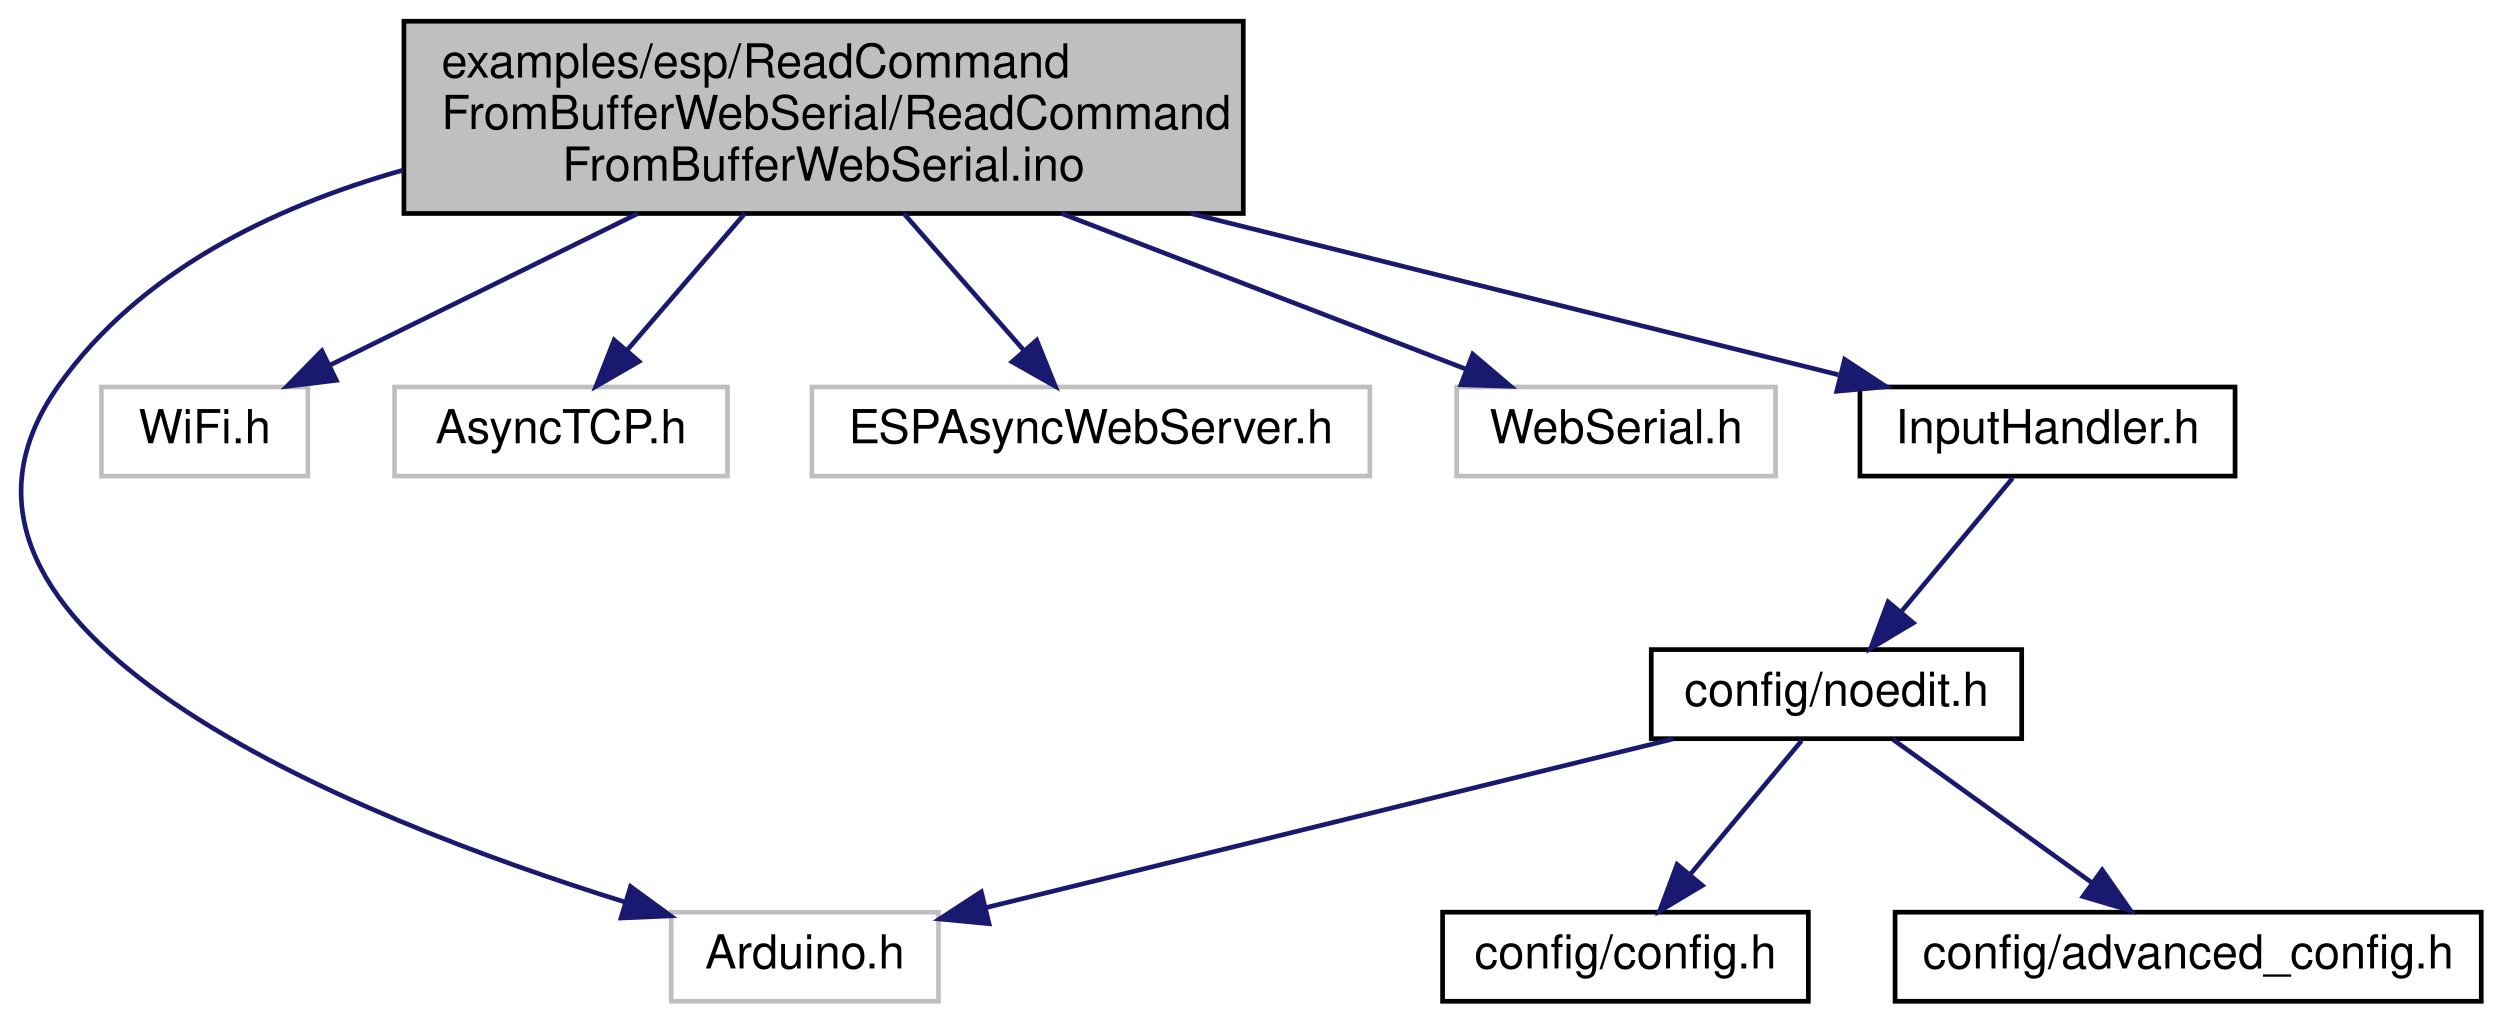
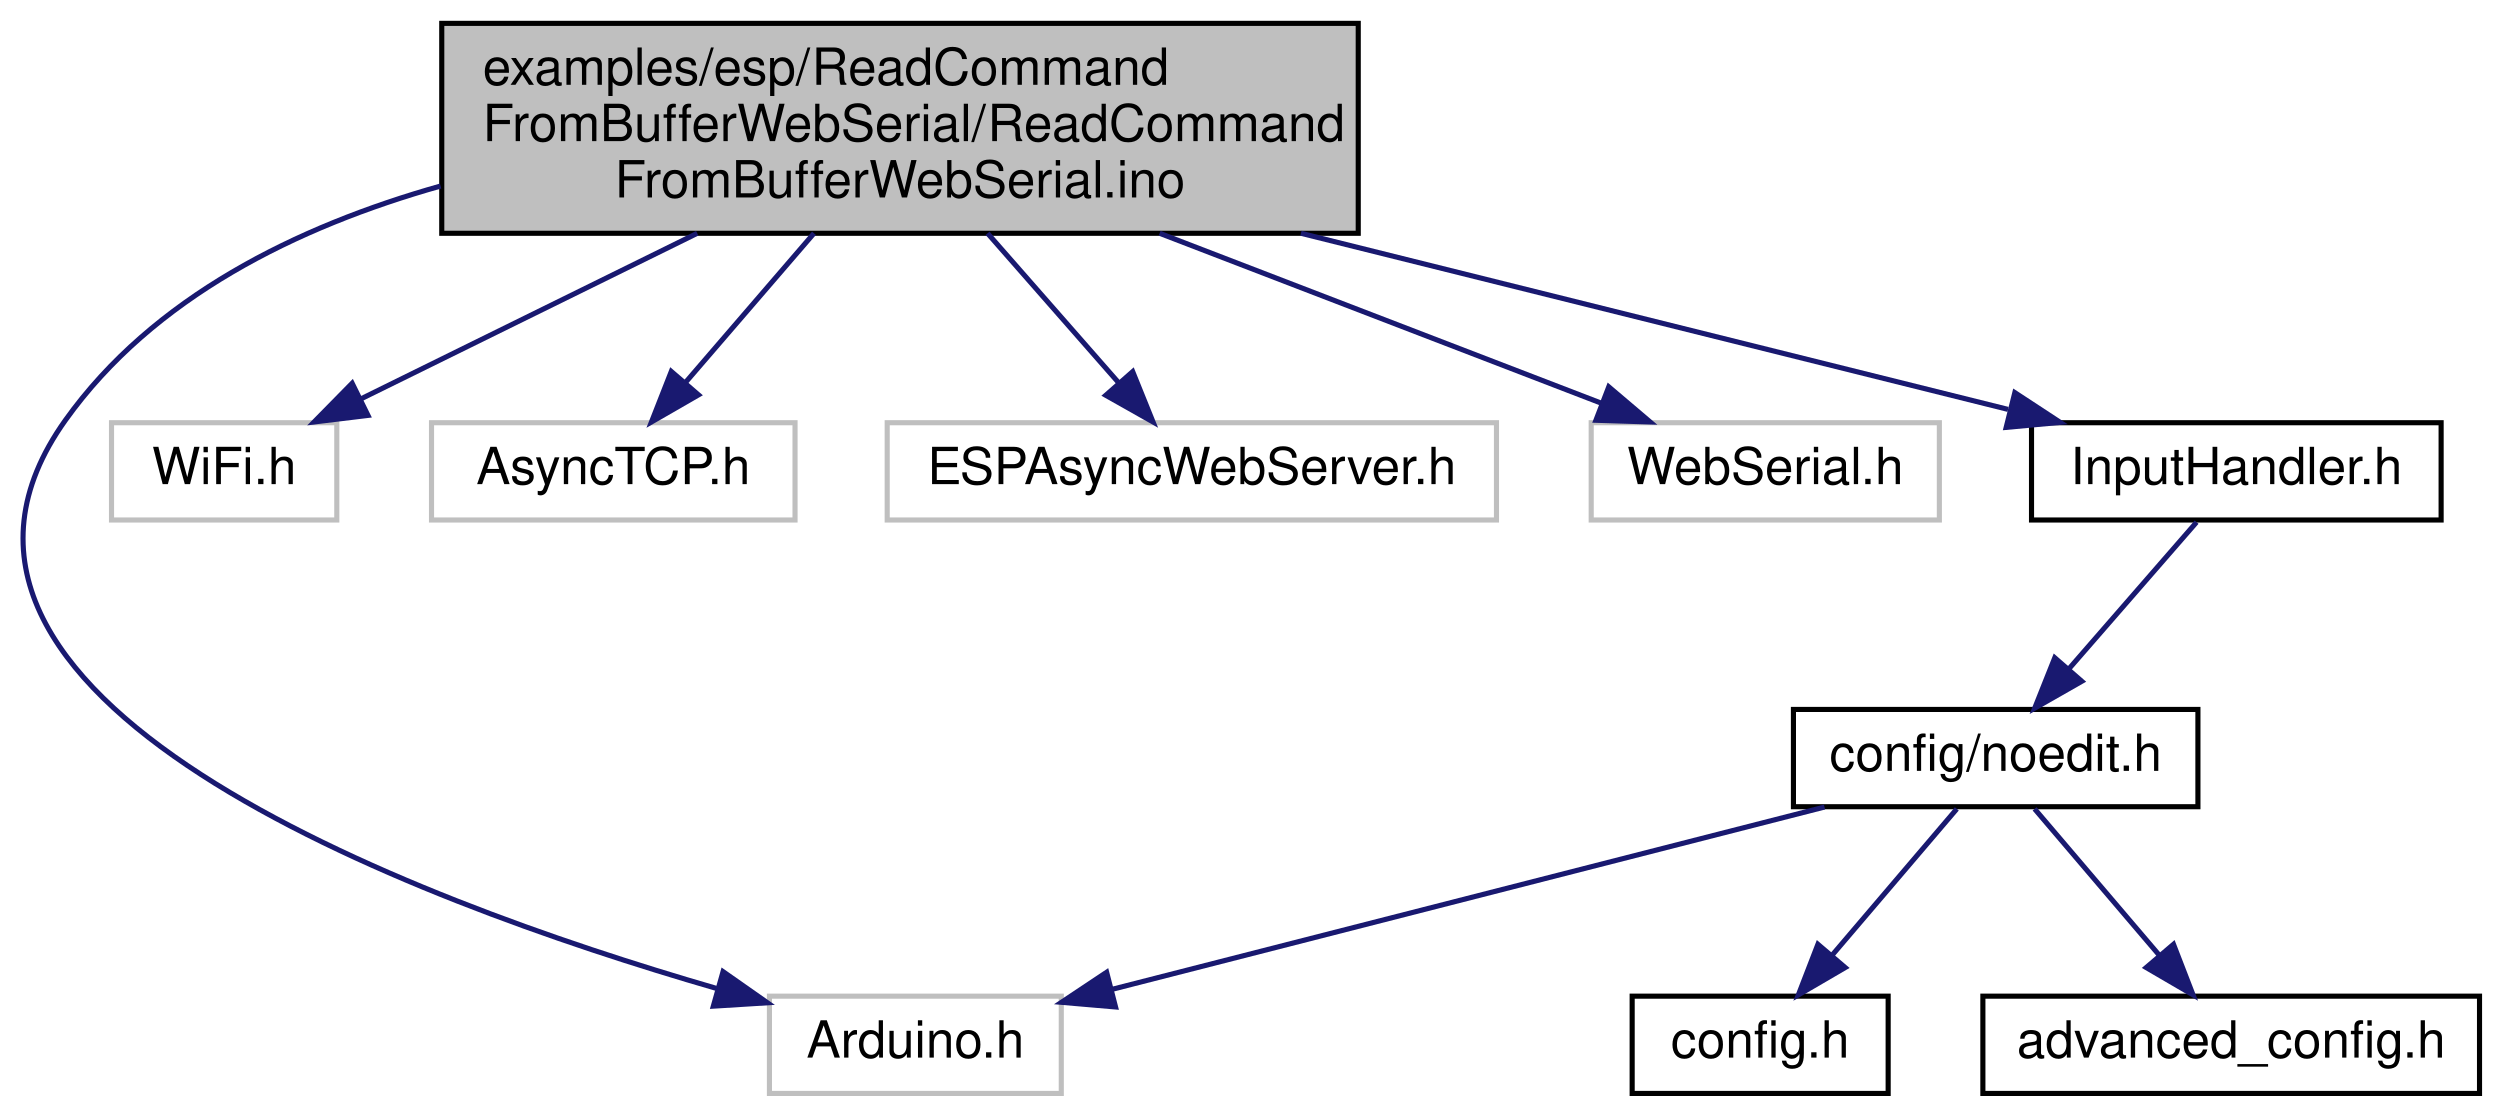
- <svg xmlns="http://www.w3.org/2000/svg" xmlns:xlink="http://www.w3.org/1999/xlink" width="533pt" height="218pt" viewBox="0.00 0.00 533.14 218.00">
+ <svg xmlns="http://www.w3.org/2000/svg" xmlns:xlink="http://www.w3.org/1999/xlink" width="488pt" height="218pt" viewBox="0.00 0.00 488.28 218.00">
  <g id="graph0" class="graph" transform="scale(1 1) rotate(0) translate(4 214)">
    <g id="node1" class="node">
      <g id="a_node1">
        <a xlink:title="An example that uses ReadCommandFromBuffer and WebSerial.">
-           <polygon fill="#bfbfbf" stroke="black" points="82.14,-168.5 82.14,-209.5 261.14,-209.5 261.14,-168.5 82.14,-168.5" />
-           <text text-anchor="start" x="90.14" y="-197.5" font-family="Helvetica,sans-Serif" font-size="10.00">examples/esp/ReadCommand</text>
-           <text text-anchor="start" x="90.14" y="-186.5" font-family="Helvetica,sans-Serif" font-size="10.00">FromBufferWebSerial/ReadCommand</text>
-           <text text-anchor="middle" x="171.64" y="-175.5" font-family="Helvetica,sans-Serif" font-size="10.00">FromBufferWebSerial.ino</text>
+           <polygon fill="#bfbfbf" stroke="black" points="82.28,-168.5 82.28,-209.5 261.28,-209.5 261.28,-168.5 82.28,-168.5" />
+           <text text-anchor="start" x="90.28" y="-197.5" font-family="Helvetica,sans-Serif" font-size="10.00">examples/esp/ReadCommand</text>
+           <text text-anchor="start" x="90.28" y="-186.5" font-family="Helvetica,sans-Serif" font-size="10.00">FromBufferWebSerial/ReadCommand</text>
+           <text text-anchor="middle" x="171.78" y="-175.5" font-family="Helvetica,sans-Serif" font-size="10.00">FromBufferWebSerial.ino</text>
        </a>
      </g>
    </g>
    <g id="node2" class="node">
      <g id="a_node2">
        <a xlink:title=" ">
-           <polygon fill="none" stroke="#bfbfbf" points="139.14,-0.5 139.14,-19.5 196.14,-19.5 196.14,-0.5 139.14,-0.5" />
-           <text text-anchor="middle" x="167.64" y="-7.5" font-family="Helvetica,sans-Serif" font-size="10.00">Arduino.h</text>
+           <polygon fill="none" stroke="#bfbfbf" points="146.28,-0.5 146.28,-19.5 203.28,-19.5 203.28,-0.5 146.28,-0.5" />
+           <text text-anchor="middle" x="174.78" y="-7.5" font-family="Helvetica,sans-Serif" font-size="10.00">Arduino.h</text>
        </a>
      </g>
    </g>
    <g id="edge1" class="edge">
-       <path fill="none" stroke="midnightblue" d="M81.91,-177.73C53.84,-169.81 25.76,-155.99 8.64,-132 -28.7,-79.69 71.3,-39.72 129.4,-21.62" />
-       <polygon fill="midnightblue" stroke="midnightblue" points="130.47,-24.96 139.02,-18.71 128.44,-18.26 130.47,-24.96" />
+       <path fill="none" stroke="midnightblue" d="M82.05,-177.73C53.98,-169.81 25.91,-155.99 8.78,-132 -29.8,-77.94 75.59,-38.5 135.91,-21.02" />
+       <polygon fill="midnightblue" stroke="midnightblue" points="137.22,-24.29 145.89,-18.21 135.32,-17.55 137.22,-24.29" />
    </g>
    <g id="node3" class="node">
      <g id="a_node3">
        <a xlink:title=" ">
-           <polygon fill="none" stroke="#bfbfbf" points="17.64,-112.5 17.64,-131.5 61.64,-131.5 61.64,-112.5 17.64,-112.5" />
-           <text text-anchor="middle" x="39.64" y="-119.5" font-family="Helvetica,sans-Serif" font-size="10.00">WiFi.h</text>
+           <polygon fill="none" stroke="#bfbfbf" points="17.78,-112.5 17.78,-131.5 61.78,-131.5 61.78,-112.5 17.78,-112.5" />
+           <text text-anchor="middle" x="39.78" y="-119.5" font-family="Helvetica,sans-Serif" font-size="10.00">WiFi.h</text>
        </a>
      </g>
    </g>
    <g id="edge2" class="edge">
-       <path fill="none" stroke="midnightblue" d="M132.04,-168.5C110.83,-158.05 85.26,-145.46 66.4,-136.18" />
-       <polygon fill="midnightblue" stroke="midnightblue" points="67.73,-132.93 57.21,-131.65 64.64,-139.21 67.73,-132.93" />
+       <path fill="none" stroke="midnightblue" d="M132.18,-168.5C110.97,-158.05 85.4,-145.46 66.54,-136.18" />
+       <polygon fill="midnightblue" stroke="midnightblue" points="67.87,-132.93 57.35,-131.65 64.78,-139.21 67.87,-132.93" />
    </g>
    <g id="node4" class="node">
      <g id="a_node4">
        <a xlink:title=" ">
-           <polygon fill="none" stroke="#bfbfbf" points="80.14,-112.5 80.14,-131.5 151.14,-131.5 151.14,-112.5 80.14,-112.5" />
-           <text text-anchor="middle" x="115.64" y="-119.5" font-family="Helvetica,sans-Serif" font-size="10.00">AsyncTCP.h</text>
+           <polygon fill="none" stroke="#bfbfbf" points="80.28,-112.5 80.28,-131.5 151.28,-131.5 151.28,-112.5 80.28,-112.5" />
+           <text text-anchor="middle" x="115.78" y="-119.5" font-family="Helvetica,sans-Serif" font-size="10.00">AsyncTCP.h</text>
        </a>
      </g>
    </g>
    <g id="edge3" class="edge">
-       <path fill="none" stroke="midnightblue" d="M154.84,-168.5C146.83,-159.2 137.36,-148.21 129.73,-139.36" />
-       <polygon fill="midnightblue" stroke="midnightblue" points="132.27,-136.94 123.1,-131.65 126.97,-141.51 132.27,-136.94" />
+       <path fill="none" stroke="midnightblue" d="M154.98,-168.5C146.97,-159.2 137.5,-148.21 129.88,-139.36" />
+       <polygon fill="midnightblue" stroke="midnightblue" points="132.42,-136.94 123.24,-131.65 127.11,-141.51 132.42,-136.94" />
    </g>
    <g id="node5" class="node">
      <g id="a_node5">
        <a xlink:title=" ">
-           <polygon fill="none" stroke="#bfbfbf" points="169.14,-112.5 169.14,-131.5 288.14,-131.5 288.14,-112.5 169.14,-112.5" />
-           <text text-anchor="middle" x="228.64" y="-119.5" font-family="Helvetica,sans-Serif" font-size="10.00">ESPAsyncWebServer.h</text>
+           <polygon fill="none" stroke="#bfbfbf" points="169.28,-112.5 169.28,-131.5 288.28,-131.5 288.28,-112.5 169.28,-112.5" />
+           <text text-anchor="middle" x="228.78" y="-119.5" font-family="Helvetica,sans-Serif" font-size="10.00">ESPAsyncWebServer.h</text>
        </a>
      </g>
    </g>
    <g id="edge4" class="edge">
-       <path fill="none" stroke="midnightblue" d="M188.74,-168.5C196.89,-159.2 206.53,-148.21 214.3,-139.36" />
-       <polygon fill="midnightblue" stroke="midnightblue" points="217.09,-141.48 221.05,-131.65 211.83,-136.86 217.09,-141.48" />
+       <path fill="none" stroke="midnightblue" d="M188.88,-168.5C197.04,-159.2 206.68,-148.21 214.44,-139.36" />
+       <polygon fill="midnightblue" stroke="midnightblue" points="217.23,-141.48 221.2,-131.65 211.97,-136.86 217.23,-141.48" />
    </g>
    <g id="node6" class="node">
      <g id="a_node6">
        <a xlink:title=" ">
-           <polygon fill="none" stroke="#bfbfbf" points="306.64,-112.5 306.64,-131.5 374.64,-131.5 374.64,-112.5 306.64,-112.5" />
-           <text text-anchor="middle" x="340.64" y="-119.5" font-family="Helvetica,sans-Serif" font-size="10.00">WebSerial.h</text>
+           <polygon fill="none" stroke="#bfbfbf" points="306.78,-112.5 306.78,-131.5 374.78,-131.5 374.78,-112.5 306.78,-112.5" />
+           <text text-anchor="middle" x="340.78" y="-119.5" font-family="Helvetica,sans-Serif" font-size="10.00">WebSerial.h</text>
        </a>
      </g>
    </g>
    <g id="edge5" class="edge">
-       <path fill="none" stroke="midnightblue" d="M222.35,-168.5C250.37,-157.72 284.34,-144.65 308.68,-135.29" />
-       <polygon fill="midnightblue" stroke="midnightblue" points="310.07,-138.51 318.14,-131.65 307.55,-131.98 310.07,-138.51" />
+       <path fill="none" stroke="midnightblue" d="M222.49,-168.5C250.52,-157.72 284.48,-144.65 308.82,-135.29" />
+       <polygon fill="midnightblue" stroke="midnightblue" points="310.21,-138.51 318.29,-131.65 307.7,-131.98 310.21,-138.51" />
    </g>
    <g id="node7" class="node">
      <g id="a_node7">
        <a xlink:href="../../df/dec/_input_handler_8h.html" target="_top" xlink:title="InputHandler library header file.">
-           <polygon fill="none" stroke="black" points="392.64,-112.5 392.64,-131.5 472.64,-131.5 472.64,-112.5 392.64,-112.5" />
-           <text text-anchor="middle" x="432.64" y="-119.5" font-family="Helvetica,sans-Serif" font-size="10.00">InputHandler.h</text>
+           <polygon fill="none" stroke="black" points="392.78,-112.5 392.78,-131.5 472.78,-131.5 472.78,-112.5 392.78,-112.5" />
+           <text text-anchor="middle" x="432.78" y="-119.5" font-family="Helvetica,sans-Serif" font-size="10.00">InputHandler.h</text>
        </a>
      </g>
    </g>
    <g id="edge6" class="edge">
-       <path fill="none" stroke="midnightblue" d="M249.95,-168.5C295.1,-157.25 350.24,-143.52 388.06,-134.1" />
-       <polygon fill="midnightblue" stroke="midnightblue" points="389.38,-137.38 398.24,-131.57 387.69,-130.59 389.38,-137.38" />
+       <path fill="none" stroke="midnightblue" d="M250.09,-168.5C295.25,-157.25 350.38,-143.52 388.2,-134.1" />
+       <polygon fill="midnightblue" stroke="midnightblue" points="389.52,-137.38 398.38,-131.57 387.83,-130.59 389.52,-137.38" />
    </g>
    <g id="node8" class="node">
      <g id="a_node8">
        <a xlink:href="../../da/dc7/noedit_8h.html" target="_top" xlink:title="InputHandler library C includes, do not edit.">
-           <polygon fill="none" stroke="black" points="348.14,-56.5 348.14,-75.5 427.14,-75.5 427.14,-56.5 348.14,-56.5" />
-           <text text-anchor="middle" x="387.64" y="-63.5" font-family="Helvetica,sans-Serif" font-size="10.00">config/noedit.h</text>
+           <polygon fill="none" stroke="black" points="346.28,-56.5 346.28,-75.5 425.28,-75.5 425.28,-56.5 346.28,-56.5" />
+           <text text-anchor="middle" x="385.78" y="-63.5" font-family="Helvetica,sans-Serif" font-size="10.00">config/noedit.h</text>
        </a>
      </g>
    </g>
    <g id="edge7" class="edge">
-       <path fill="none" stroke="midnightblue" d="M425.21,-112.08C418.79,-104.38 409.34,-93.03 401.52,-83.65" />
-       <polygon fill="midnightblue" stroke="midnightblue" points="404.02,-81.19 394.93,-75.75 398.65,-85.67 404.02,-81.19" />
+       <path fill="none" stroke="midnightblue" d="M425.02,-112.08C418.25,-104.3 408.24,-92.8 400.03,-83.37" />
+       <polygon fill="midnightblue" stroke="midnightblue" points="402.6,-81 393.4,-75.75 397.32,-85.59 402.6,-81" />
    </g>
    <g id="edge8" class="edge">
-       <path fill="none" stroke="midnightblue" d="M352.78,-56.44C312.82,-46.64 247.52,-30.61 206.11,-20.44" />
-       <polygon fill="midnightblue" stroke="midnightblue" points="206.92,-17.04 196.38,-18.05 205.26,-23.84 206.92,-17.04" />
+       <path fill="none" stroke="midnightblue" d="M352.35,-56.44C314.51,-46.76 252.97,-31.01 213.19,-20.83" />
+       <polygon fill="midnightblue" stroke="midnightblue" points="213.88,-17.39 203.32,-18.3 212.14,-24.17 213.88,-17.39" />
    </g>
    <g id="node9" class="node">
      <g id="a_node9">
        <a xlink:href="../../db/d16/config_8h.html" target="_top" xlink:title="InputHandler library user configurable items.">
-           <polygon fill="none" stroke="black" points="303.64,-0.5 303.64,-19.5 381.64,-19.5 381.64,-0.5 303.64,-0.5" />
-           <text text-anchor="middle" x="342.64" y="-7.5" font-family="Helvetica,sans-Serif" font-size="10.00">config/config.h</text>
+           <polygon fill="none" stroke="black" points="314.78,-0.5 314.78,-19.5 364.78,-19.5 364.78,-0.5 314.78,-0.5" />
+           <text text-anchor="middle" x="339.78" y="-7.5" font-family="Helvetica,sans-Serif" font-size="10.00">config.h</text>
        </a>
      </g>
    </g>
    <g id="edge9" class="edge">
-       <path fill="none" stroke="midnightblue" d="M380.21,-56.08C373.79,-48.38 364.34,-37.03 356.52,-27.65" />
-       <polygon fill="midnightblue" stroke="midnightblue" points="359.02,-25.19 349.93,-19.75 353.65,-29.67 359.02,-25.19" />
+       <path fill="none" stroke="midnightblue" d="M378.19,-56.08C371.56,-48.3 361.76,-36.8 353.72,-27.37" />
+       <polygon fill="midnightblue" stroke="midnightblue" points="356.39,-25.09 347.24,-19.75 351.06,-29.63 356.39,-25.09" />
    </g>
    <g id="node10" class="node">
      <g id="a_node10">
        <a xlink:href="../../d5/d4a/advanced__config_8h.html" target="_top" xlink:title="InputHandler library advanced user settings.">
-           <polygon fill="none" stroke="black" points="400.14,-0.5 400.14,-19.5 525.14,-19.5 525.14,-0.5 400.14,-0.5" />
-           <text text-anchor="middle" x="462.64" y="-7.5" font-family="Helvetica,sans-Serif" font-size="10.00">config/advanced_config.h</text>
+           <polygon fill="none" stroke="black" points="383.28,-0.5 383.28,-19.5 480.28,-19.5 480.28,-0.5 383.28,-0.5" />
+           <text text-anchor="middle" x="431.78" y="-7.5" font-family="Helvetica,sans-Serif" font-size="10.00">advanced_config.h</text>
        </a>
      </g>
    </g>
    <g id="edge10" class="edge">
-       <path fill="none" stroke="midnightblue" d="M399.69,-56.32C411.1,-48.11 428.47,-35.6 442.08,-25.81" />
-       <polygon fill="midnightblue" stroke="midnightblue" points="444.3,-28.52 450.37,-19.83 440.21,-22.84 444.3,-28.52" />
+       <path fill="none" stroke="midnightblue" d="M393.38,-56.08C400.01,-48.3 409.8,-36.8 417.84,-27.37" />
+       <polygon fill="midnightblue" stroke="midnightblue" points="420.51,-29.63 424.33,-19.75 415.18,-25.09 420.51,-29.63" />
    </g>
  </g>
</svg>
